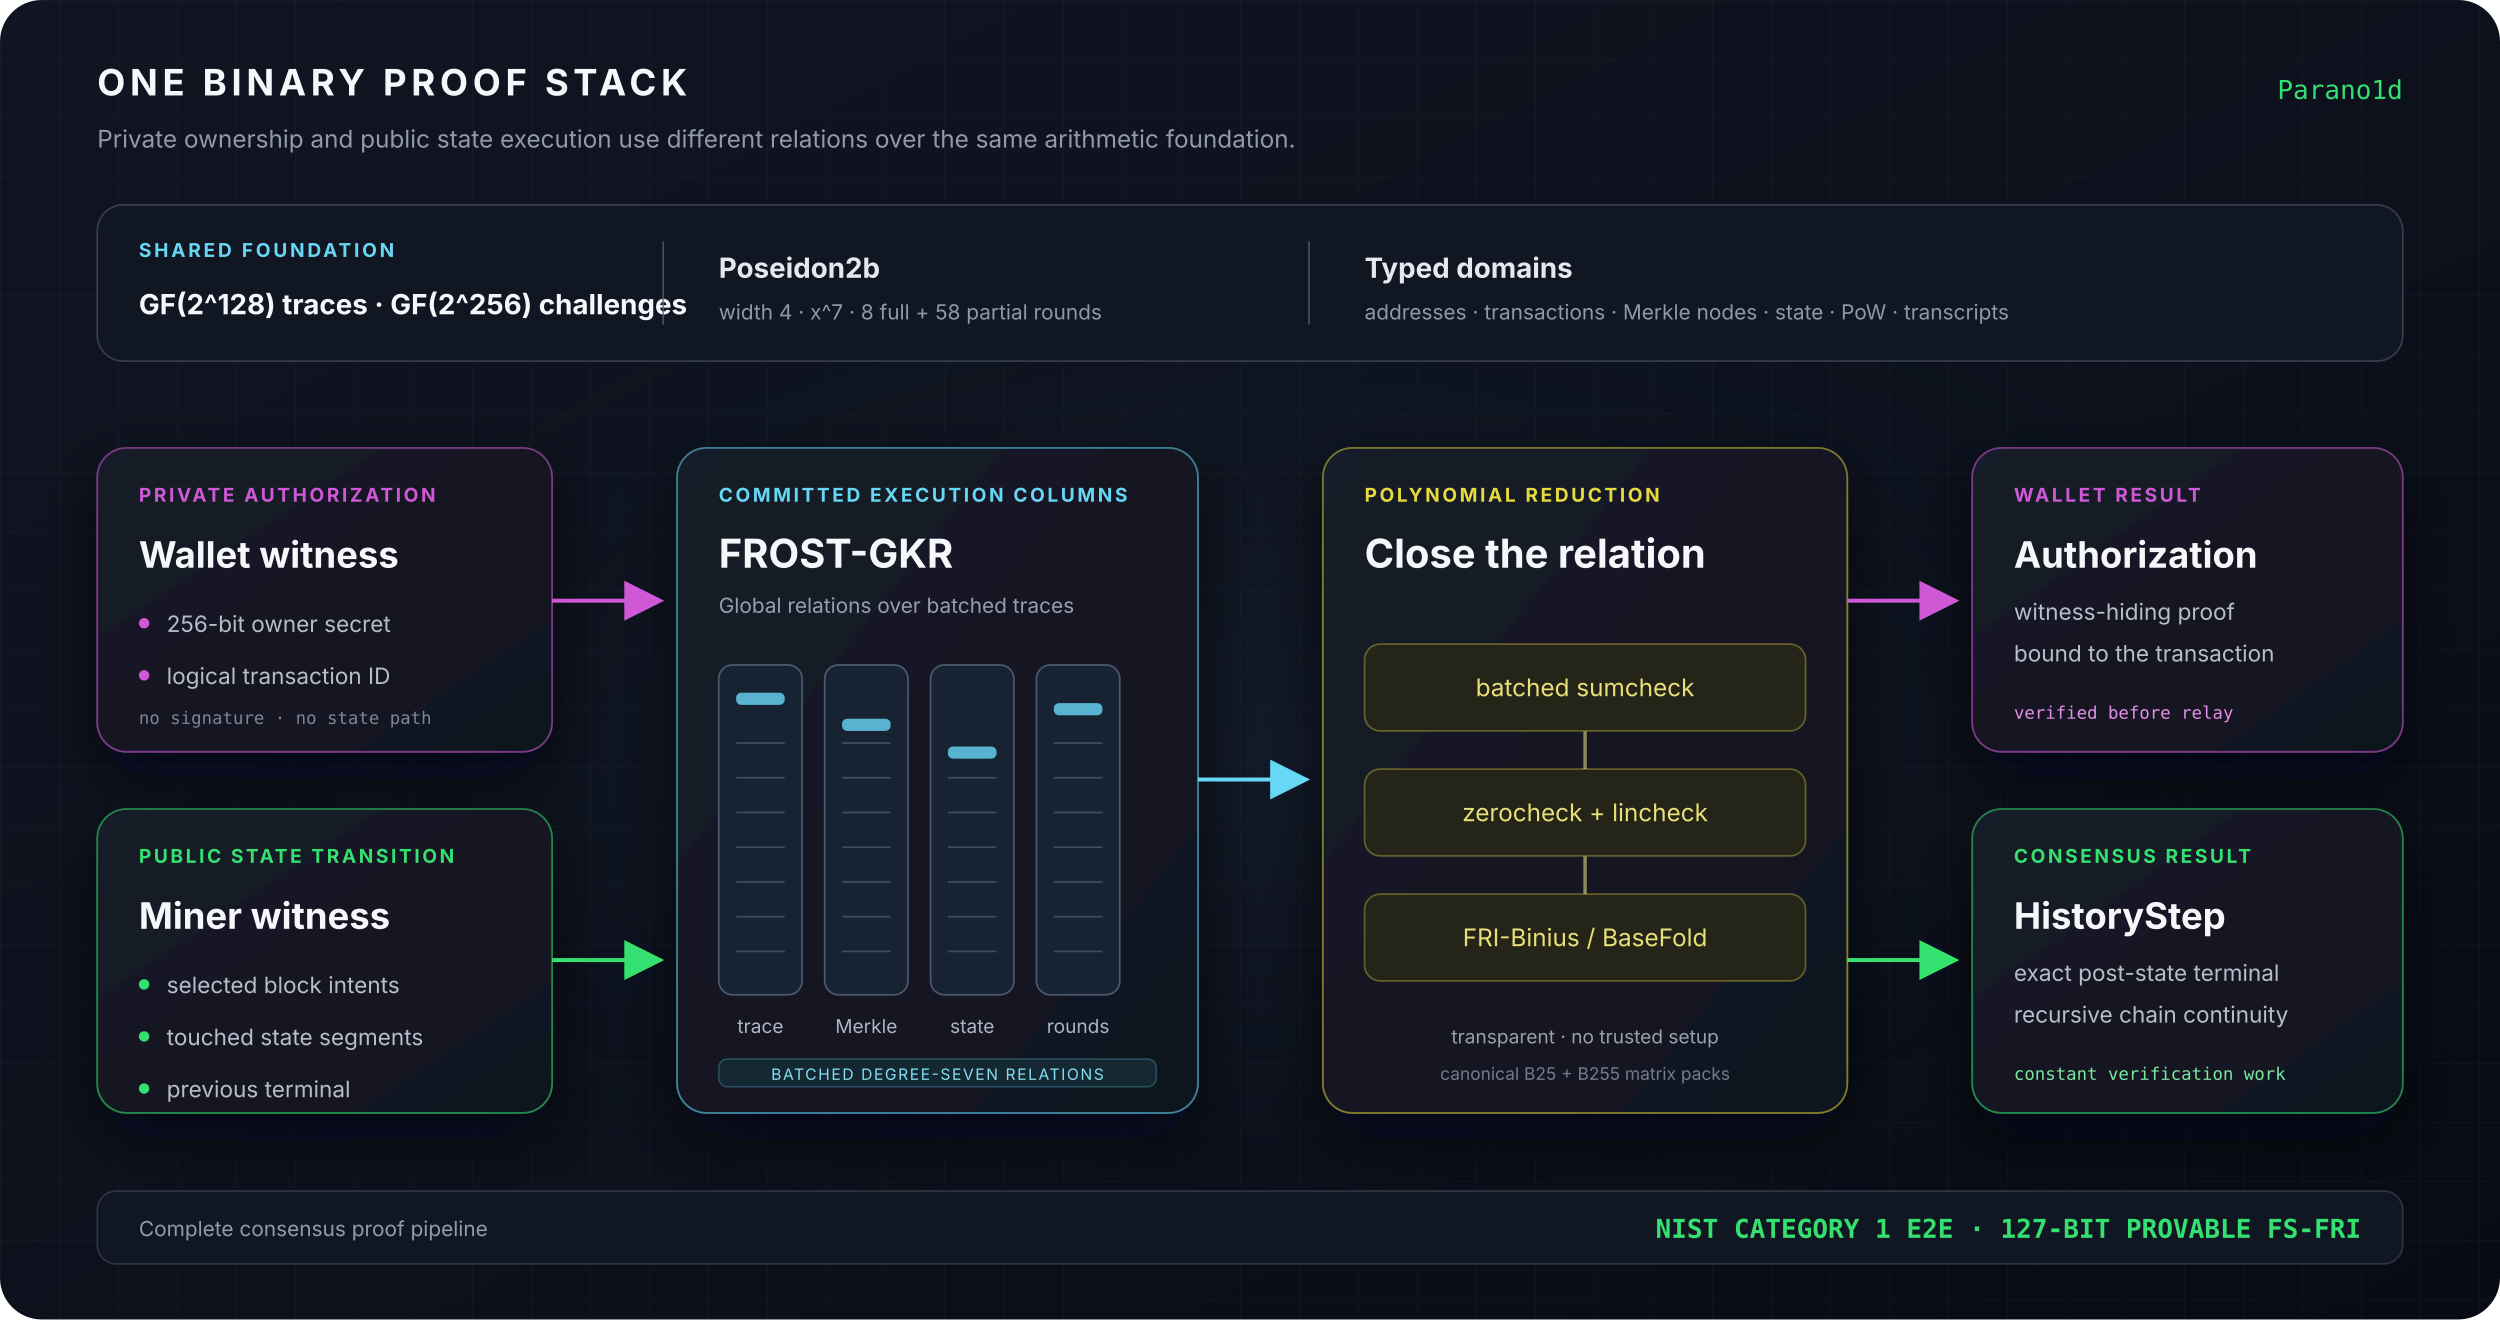
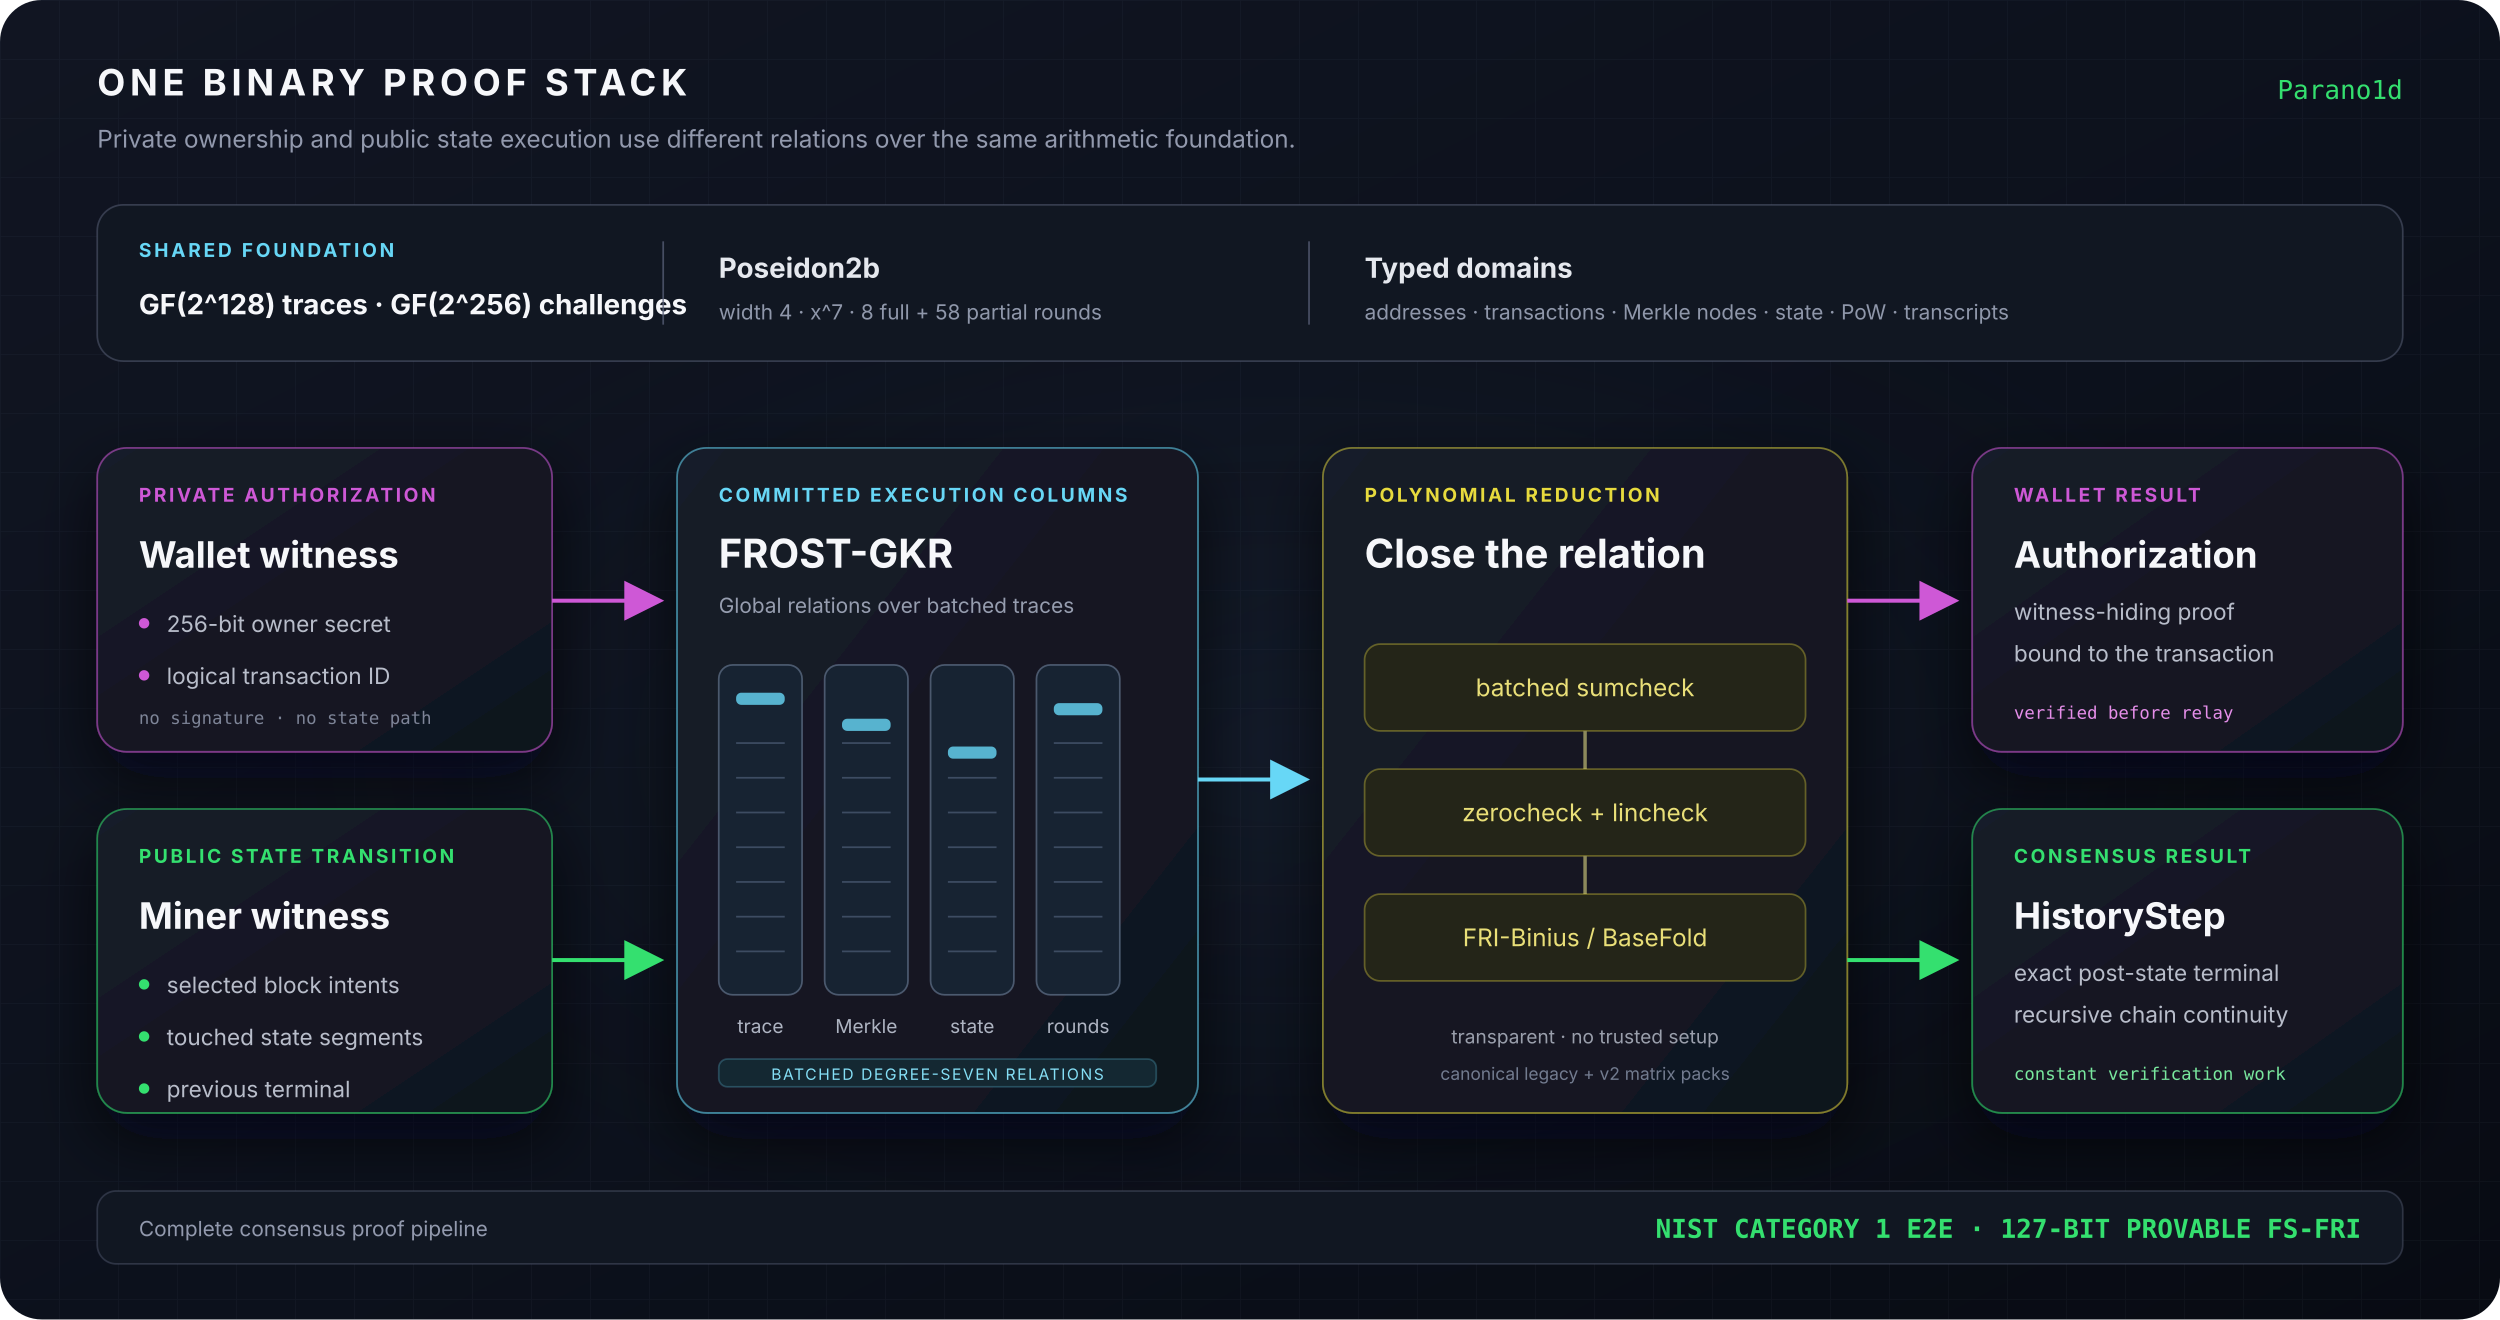
<svg xmlns="http://www.w3.org/2000/svg" viewBox="0 0 1440 760" role="img" aria-labelledby="title description">
  <defs>
    <linearGradient id="bg" x1="0" y1="0" x2="1" y2="1">
      <stop offset="0" stop-color="#111522" />
      <stop offset=".55" stop-color="#0c111c" />
      <stop offset="1" stop-color="#080b13" />
    </linearGradient>
    <linearGradient id="panel" x1="0" y1="0" x2="1" y2="1">
      <stop offset="0" stop-color="#171c29" />
      <stop offset="1" stop-color="#10141e" />
    </linearGradient>
    <radialGradient id="sceneGlow">
      <stop offset="0" stop-color="#344866" stop-opacity=".16" />
      <stop offset=".58" stop-color="#26364f" stop-opacity=".07" />
      <stop offset="1" stop-color="#090c14" stop-opacity="0" />
    </radialGradient>
    <pattern id="grid" width="34" height="34" patternUnits="userSpaceOnUse">
      <path d="M34 0H0V34" fill="none" stroke="#9db2d4" stroke-opacity=".045" />
    </pattern>
    <filter id="shadow" x="-25%" y="-25%" width="150%" height="170%">
      <feDropShadow dx="0" dy="15" stdDeviation="18" flood-color="#02040a" flood-opacity=".65" />
    </filter>
    <marker id="magentaArrow" markerWidth="10" markerHeight="10" refX="8" refY="5" orient="auto" markerUnits="strokeWidth">
      <path d="M0 0L10 5L0 10Z" fill="#ce58d6" />
    </marker>
    <marker id="greenArrow" markerWidth="10" markerHeight="10" refX="8" refY="5" orient="auto" markerUnits="strokeWidth">
      <path d="M0 0L10 5L0 10Z" fill="#34e06f" />
    </marker>
    <marker id="cyanArrow" markerWidth="10" markerHeight="10" refX="8" refY="5" orient="auto" markerUnits="strokeWidth">
      <path d="M0 0L10 5L0 10Z" fill="#67d7f6" />
    </marker>
  </defs>
  <rect width="1440" height="760" rx="24" fill="url(#bg)" />
  <rect width="1440" height="760" rx="24" fill="url(#grid)" />
  <ellipse cx="742" cy="430" rx="620" ry="340" fill="url(#sceneGlow)" />
  <g font-family="Inter, Noto Sans, ui-sans-serif, system-ui, sans-serif">
    <text x="56" y="55" fill="#f6f7fa" font-size="21" font-weight="650" letter-spacing="2.7">ONE BINARY PROOF STACK</text>
    <text x="56" y="85" fill="#9299ad" font-size="14">
      Private ownership and public state execution use different relations over the same arithmetic foundation.
    </text>
    <text x="1384" y="57" fill="#34e06f" font-size="15" text-anchor="end" font-family="ui-monospace, SFMono-Regular, Menlo, monospace">
      Parano1d
    </text>
    <rect x="56" y="118" width="1328" height="90" rx="15" fill="#111722" stroke="#596078" stroke-opacity=".52" />
    <text x="80" y="148" fill="#67d7f6" font-size="11" font-weight="700" letter-spacing="1.6">SHARED FOUNDATION</text>
    <text x="80" y="181" fill="#f6f7fa" font-size="16" font-weight="650">
      GF(2^128) traces · GF(2^256) challenges
    </text>
    <path d="M382 139V187" stroke="#596078" stroke-opacity=".75" />
    <text x="414" y="160" fill="#e5e8ee" font-size="16" font-weight="650">
      Poseidon2b
    </text>
    <text x="414" y="184" fill="#8f97aa" font-size="12">
      width 4 · x^7 · 8 full + 58 partial rounds
    </text>
    <path d="M754 139V187" stroke="#596078" stroke-opacity=".75" />
    <text x="786" y="160" fill="#e5e8ee" font-size="16" font-weight="650">
      Typed domains
    </text>
    <text x="786" y="184" fill="#8f97aa" font-size="12">
      addresses · transactions · Merkle nodes · state · PoW · transcripts
    </text>
    <g filter="url(#shadow)">
      <rect x="56" y="258" width="262" height="175" rx="17" fill="url(#panel)" stroke="#ce58d6" stroke-opacity=".54" />
    </g>
    <text x="80" y="289" fill="#ce58d6" font-size="11" font-weight="700" letter-spacing="1.5">PRIVATE AUTHORIZATION</text>
    <text x="80" y="327" fill="#f6f7fa" font-size="21" font-weight="650">
      Wallet witness
    </text>
    <g fill="#b8bdca" font-size="13">
      <circle cx="83" cy="359" r="3" fill="#ce58d6" />
      <text x="96" y="364">256-bit owner secret</text>
      <circle cx="83" cy="389" r="3" fill="#ce58d6" />
      <text x="96" y="394">logical transaction ID</text>
    </g>
    <text x="80" y="417" fill="#7e8598" font-size="10" font-family="ui-monospace, SFMono-Regular, Menlo, monospace">
      no signature · no state path
    </text>
    <g filter="url(#shadow)">
      <rect x="56" y="466" width="262" height="175" rx="17" fill="url(#panel)" stroke="#34e06f" stroke-opacity=".54" />
    </g>
    <text x="80" y="497" fill="#34e06f" font-size="11" font-weight="700" letter-spacing="1.5">PUBLIC STATE TRANSITION</text>
    <text x="80" y="535" fill="#f6f7fa" font-size="21" font-weight="650">
      Miner witness
    </text>
    <g fill="#b8bdca" font-size="13">
      <circle cx="83" cy="567" r="3" fill="#34e06f" />
      <text x="96" y="572">selected block intents</text>
      <circle cx="83" cy="597" r="3" fill="#34e06f" />
      <text x="96" y="602">touched state segments</text>
      <circle cx="83" cy="627" r="3" fill="#34e06f" />
      <text x="96" y="632">previous terminal</text>
    </g>
    <g filter="url(#shadow)">
      <rect x="390" y="258" width="300" height="383" rx="17" fill="url(#panel)" stroke="#67d7f6" stroke-opacity=".54" />
    </g>
    <text x="414" y="289" fill="#67d7f6" font-size="11" font-weight="700" letter-spacing="1.5">COMMITTED EXECUTION COLUMNS</text>
    <text x="414" y="327" fill="#f6f7fa" font-size="23" font-weight="650">
      FROST-GKR
    </text>
    <text x="414" y="353" fill="#969daf" font-size="12">
      Global relations over batched traces
    </text>
    <g transform="translate(414 383)">
      <g fill="#172332" stroke="#61728b" stroke-opacity=".70">
        <rect x="0" y="0" width="48" height="190" rx="8" />
        <rect x="61" y="0" width="48" height="190" rx="8" />
        <rect x="122" y="0" width="48" height="190" rx="8" />
        <rect x="183" y="0" width="48" height="190" rx="8" />
      </g>
      <g fill="#67d7f6" fill-opacity=".80">
        <rect x="10" y="16" width="28" height="7" rx="3" />
        <rect x="71" y="31" width="28" height="7" rx="3" />
        <rect x="132" y="47" width="28" height="7" rx="3" />
        <rect x="193" y="22" width="28" height="7" rx="3" />
      </g>
      <g stroke="#3d4c62" stroke-width="1">
        <path d="M10 45H38M10 65H38M10 85H38M10 105H38M10 125H38M10 145H38M10 165H38" />
        <path d="M71 45H99M71 65H99M71 85H99M71 105H99M71 125H99M71 145H99M71 165H99" />
        <path d="M132 65H160M132 85H160M132 105H160M132 125H160M132 145H160M132 165H160" />
        <path d="M193 45H221M193 65H221M193 85H221M193 105H221M193 125H221M193 145H221M193 165H221" />
      </g>
    </g>
    <g fill="#aeb4c2" font-size="11" text-anchor="middle">
      <text x="438" y="595">trace</text>
      <text x="499" y="595">Merkle</text>
      <text x="560" y="595">state</text>
      <text x="621" y="595">rounds</text>
    </g>
    <rect x="414" y="610" width="252" height="16" rx="5" fill="#142832" stroke="#67d7f6" stroke-opacity=".25" />
    <text x="540" y="622" fill="#85dff6" font-size="9" text-anchor="middle" letter-spacing=".9">BATCHED DEGREE-SEVEN RELATIONS</text>
    <g filter="url(#shadow)">
      <rect x="762" y="258" width="302" height="383" rx="17" fill="url(#panel)" stroke="#e7da3d" stroke-opacity=".49" />
    </g>
    <text x="786" y="289" fill="#e7da3d" font-size="11" font-weight="700" letter-spacing="1.5">POLYNOMIAL REDUCTION</text>
    <text x="786" y="327" fill="#f6f7fa" font-size="23" font-weight="650">
      Close the relation
    </text>
    <g>
      <rect x="786" y="371" width="254" height="50" rx="9" fill="#242518" stroke="#e7da3d" stroke-opacity=".35" />
      <text x="913" y="401" fill="#e9df78" font-size="14" text-anchor="middle">
        batched sumcheck
      </text>
      <path d="M913 421V443" stroke="#8c895b" stroke-width="2" />
      <rect x="786" y="443" width="254" height="50" rx="9" fill="#242518" stroke="#e7da3d" stroke-opacity=".35" />
      <text x="913" y="473" fill="#e9df78" font-size="14" text-anchor="middle">
        zerocheck + lincheck
      </text>
      <path d="M913 493V515" stroke="#8c895b" stroke-width="2" />
      <rect x="786" y="515" width="254" height="50" rx="9" fill="#242518" stroke="#e7da3d" stroke-opacity=".35" />
      <text x="913" y="545" fill="#e9df78" font-size="14" text-anchor="middle">
        FRI-Binius / BaseFold
      </text>
    </g>
    <text x="913" y="601" fill="#9a9fac" font-size="11" text-anchor="middle">
      transparent · no trusted setup
    </text>
    <text x="913" y="622" fill="#727b8f" font-size="10" text-anchor="middle">
-       canonical B25 + B255 matrix packs
+       canonical legacy + v2 matrix packs
    </text>
    <g filter="url(#shadow)">
      <rect x="1136" y="258" width="248" height="175" rx="17" fill="url(#panel)" stroke="#ce58d6" stroke-opacity=".54" />
    </g>
    <text x="1160" y="289" fill="#ce58d6" font-size="11" font-weight="700" letter-spacing="1.5">WALLET RESULT</text>
    <text x="1160" y="327" fill="#f6f7fa" font-size="21" font-weight="650">
      Authorization
    </text>
    <text x="1160" y="357" fill="#b8bdca" font-size="13">
      witness-hiding proof
    </text>
    <text x="1160" y="381" fill="#b8bdca" font-size="13">
      bound to the transaction
    </text>
    <text x="1160" y="414" fill="#e58ee9" font-size="10" font-family="ui-monospace, SFMono-Regular, Menlo, monospace">
      verified before relay
    </text>
    <g filter="url(#shadow)">
      <rect x="1136" y="466" width="248" height="175" rx="17" fill="url(#panel)" stroke="#34e06f" stroke-opacity=".54" />
    </g>
    <text x="1160" y="497" fill="#34e06f" font-size="11" font-weight="700" letter-spacing="1.5">CONSENSUS RESULT</text>
    <text x="1160" y="535" fill="#f6f7fa" font-size="21" font-weight="650">
      HistoryStep
    </text>
    <text x="1160" y="565" fill="#b8bdca" font-size="13">
      exact post-state terminal
    </text>
    <text x="1160" y="589" fill="#b8bdca" font-size="13">
      recursive chain continuity
    </text>
    <text x="1160" y="622" fill="#79e89e" font-size="10" font-family="ui-monospace, SFMono-Regular, Menlo, monospace">
      constant verification work
    </text>
    <path d="M318 346H378" stroke="#ce58d6" stroke-width="2.3" marker-end="url(#magentaArrow)" />
    <path d="M318 553H378" stroke="#34e06f" stroke-width="2.3" marker-end="url(#greenArrow)" />
    <path d="M690 449H750" stroke="#67d7f6" stroke-width="2.3" marker-end="url(#cyanArrow)" />
    <path d="M1064 346H1124" stroke="#ce58d6" stroke-width="2.3" marker-end="url(#magentaArrow)" />
    <path d="M1064 553H1124" stroke="#34e06f" stroke-width="2.3" marker-end="url(#greenArrow)" />
    <rect x="56" y="686" width="1328" height="42" rx="11" fill="#111722" stroke="#596078" stroke-opacity=".42" />
    <text x="80" y="712" fill="#9299ad" font-size="12">
      Complete consensus proof pipeline
    </text>
    <text x="1360" y="713" fill="#34e06f" font-size="15" font-weight="700" text-anchor="end" font-family="ui-monospace, SFMono-Regular, Menlo, monospace">
      NIST CATEGORY 1 E2E · 127-BIT PROVABLE FS-FRI
    </text>
  </g>
</svg>
